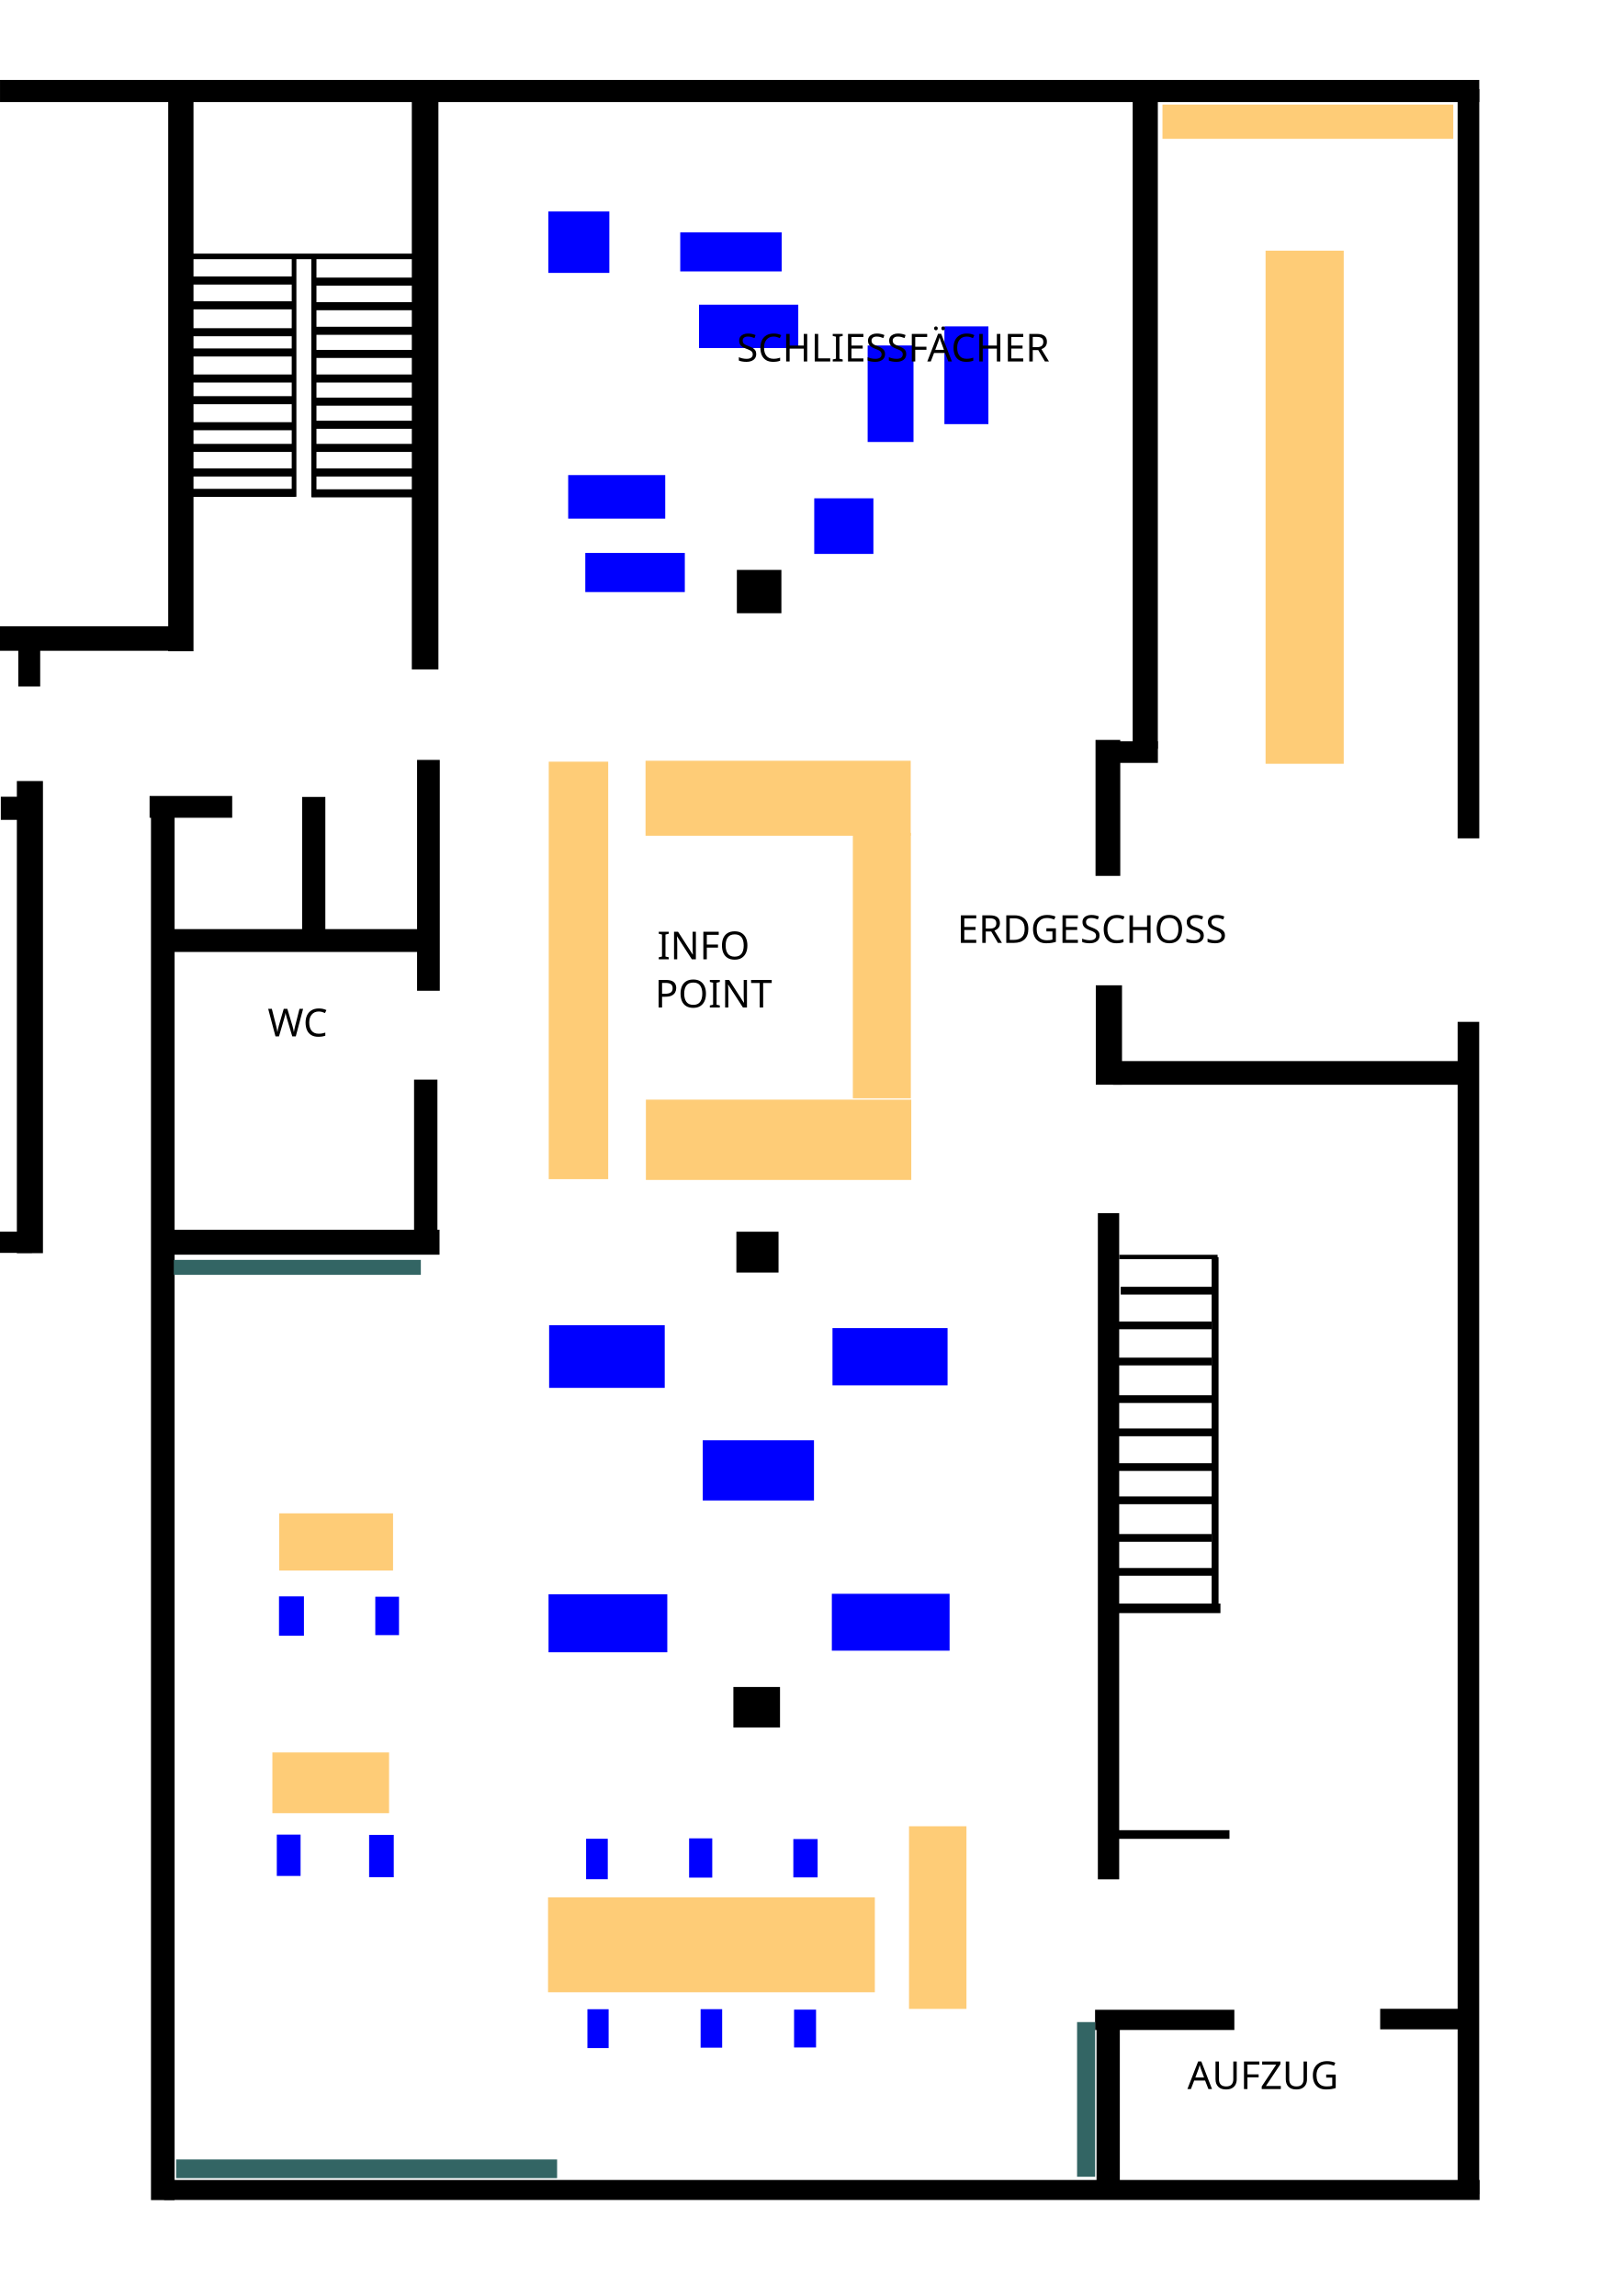
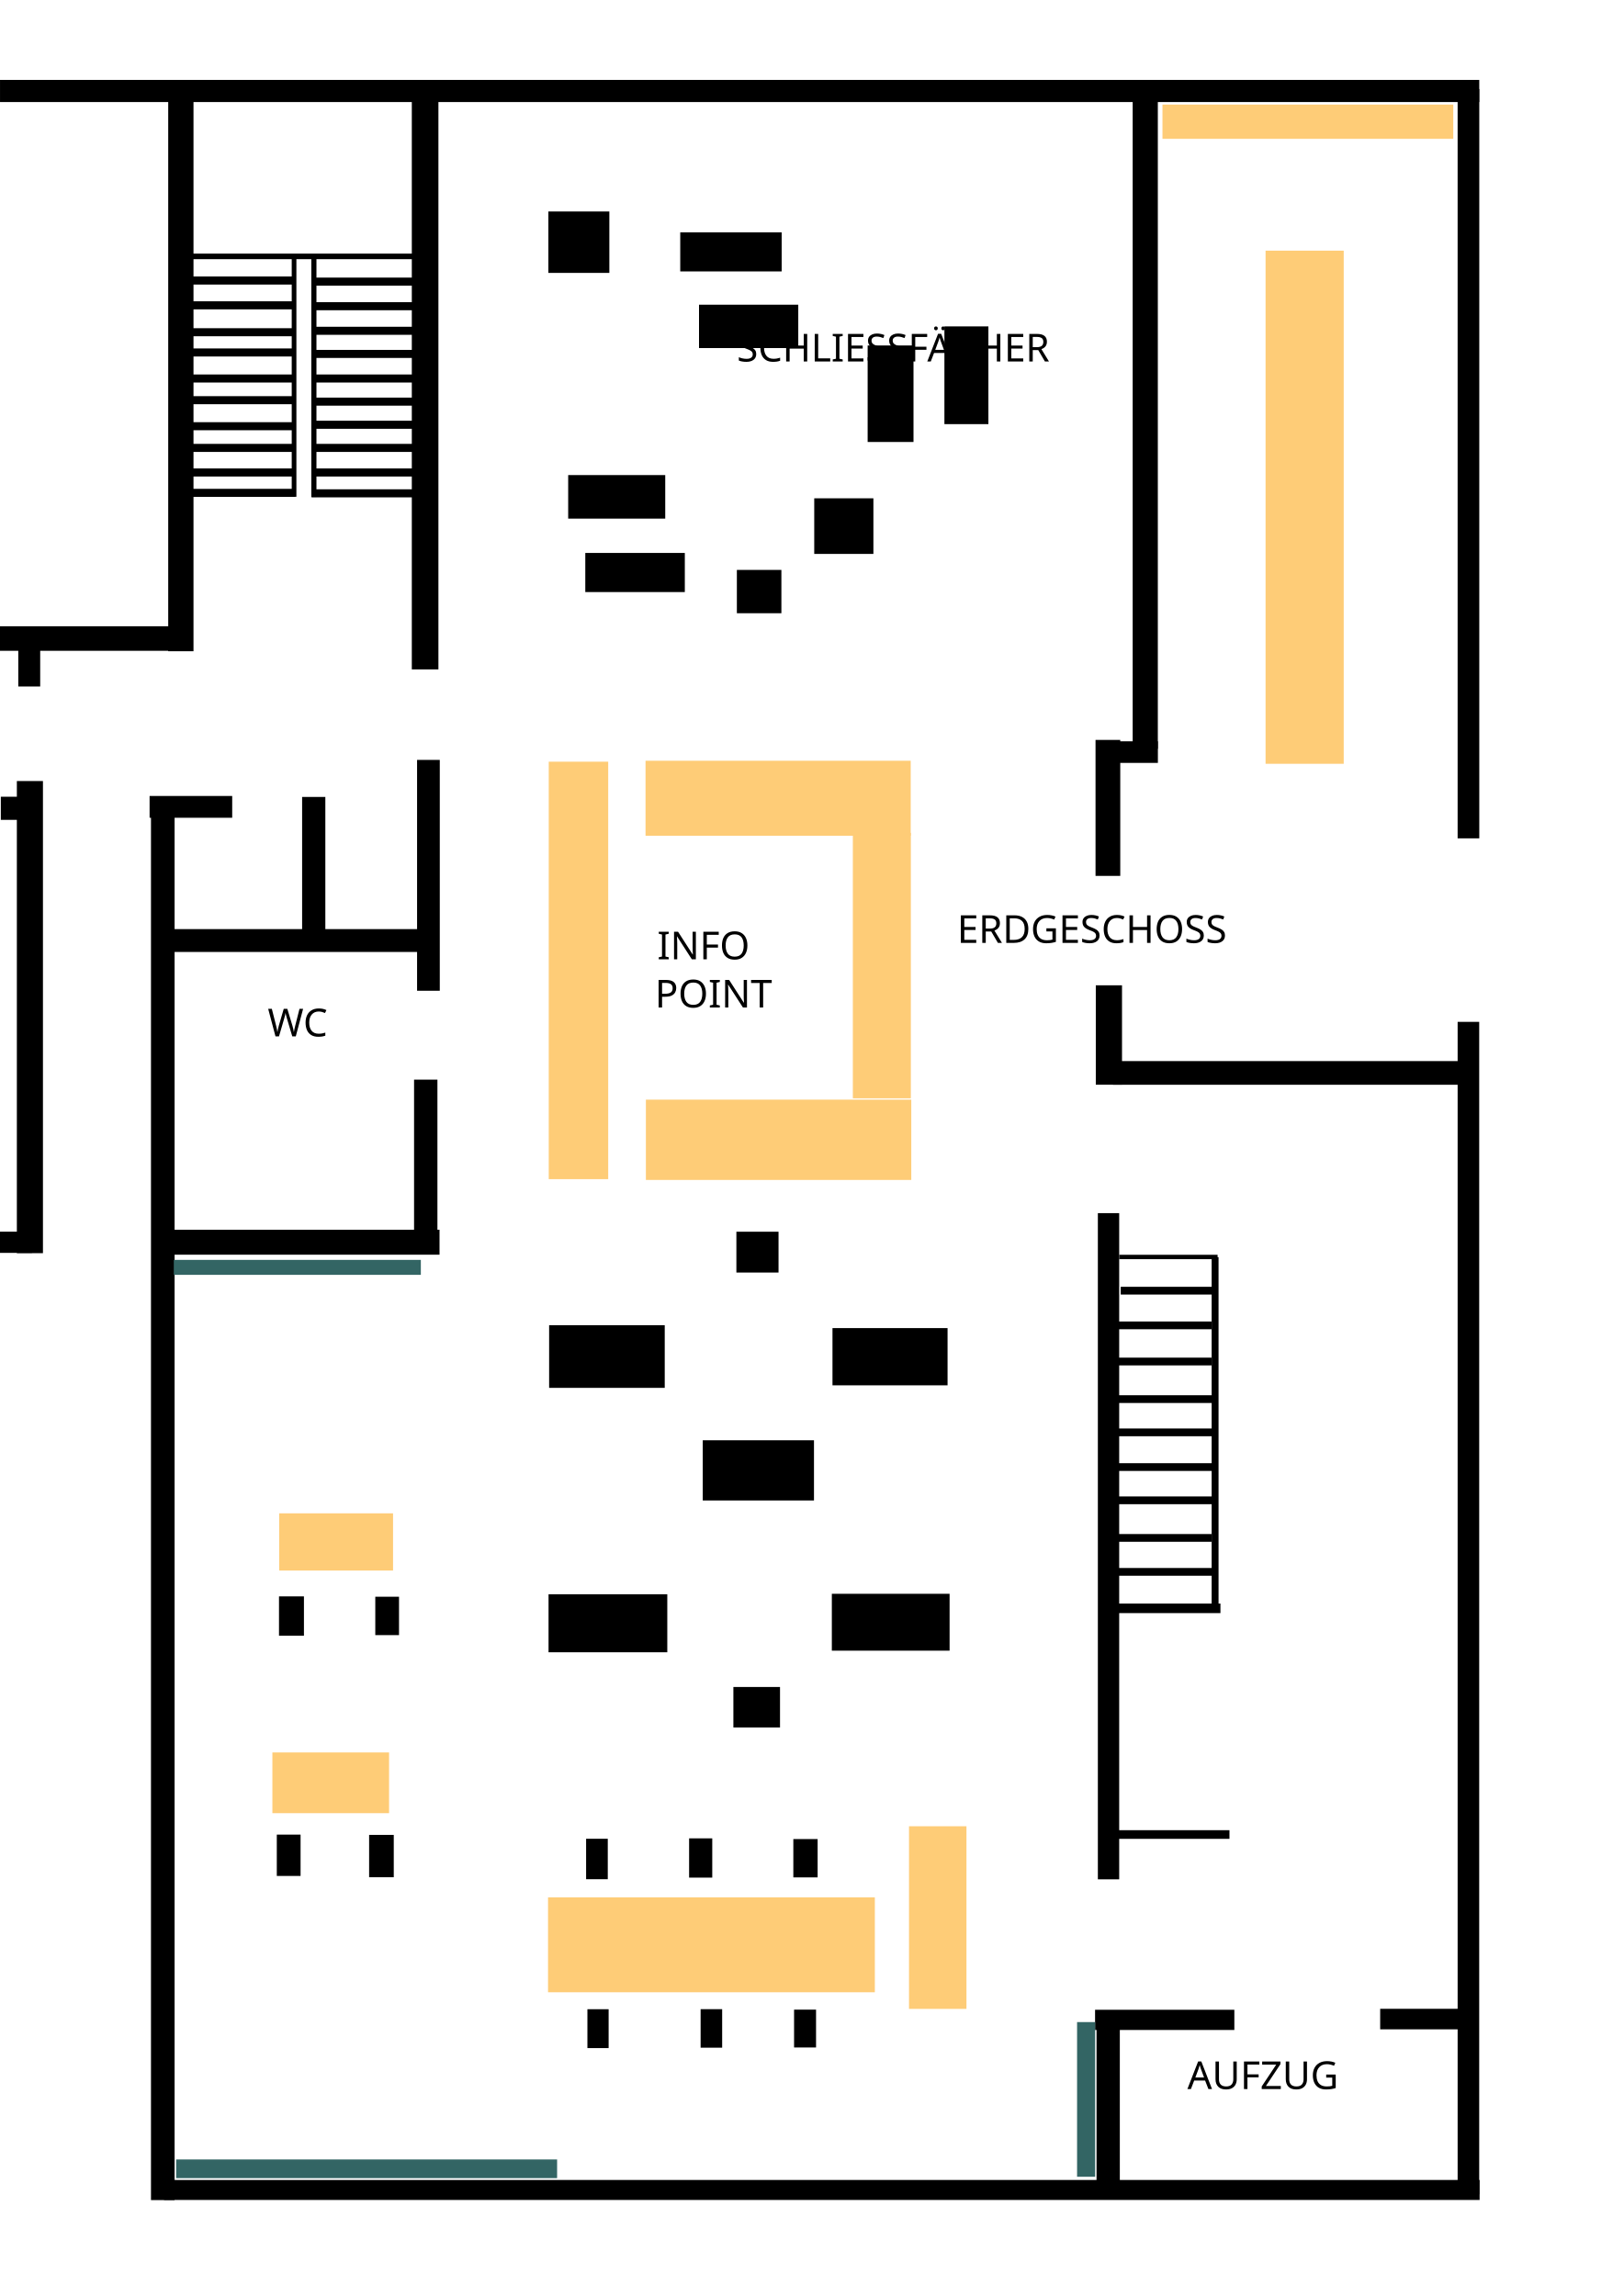
<svg xmlns="http://www.w3.org/2000/svg" height="1588" id="svg1" version="1.1" viewBox="0 0 1122.667 1588" width="1122.667">
  <defs id="defs1" />
  <g id="g1">
    <rect class="wall" height="5.57" id="rect31-31" style="fill:#000000" width="72.36" x="216" y="242" />
    <rect class="wall" height="5.57" id="rect31-68" style="fill:#000000" width="72.36" x="217" y="226" />
    <rect class="wall" height="5.57" id="rect31-49" style="fill:#000000" width="72.36" x="216" y="209" />
    <rect class="wall" height="5.57" id="rect31-71" style="fill:#000000" width="72.36" x="216" y="192" />
    <rect class="wall" height="15.31" id="rect1" style="fill:#000000" width="1022.931" x="0.013" y="55.27" />
    <rect class="wall" height="382.52" id="rect2" style="fill:#000000" width="17.478" x="116.329" y="67.905" />
    <rect class="wall" height="16.968" id="rect3" style="fill:#000000" width="121.419" x="-0.811" y="433.147" />
    <rect class="wall" height="25.634" id="rect4" style="fill:#000000" width="15.152" x="12.644" y="449.168" />
    <rect class="wall" height="15.993" id="rect5" style="fill:#000000" width="20.372" x="0.563" y="551.053" />
    <rect class="wall" height="326.539" id="rect6" style="fill:#000000" width="18.041" x="11.659" y="540.198" />
    <rect class="wall" height="14.658" id="rect7" style="fill:#000000" width="22.407" x="-0.27" y="851.881" />
    <rect class="wall" height="17.257" id="rect8" style="fill:#000000" width="189.391" x="114.55" y="850.533" />
    <rect class="wall" height="109.669" id="rect9" style="fill:#000000" width="16.156" x="286.334" y="746.723" />
    <rect class="wall" height="15.068" id="rect10" style="fill:#000000" width="57.13" x="103.442" y="550.528" />
    <rect class="wall" height="96.525" id="rect11" style="fill:#000000" width="16.058" x="208.922" y="551.195" />
    <rect class="wall" height="159.666" id="rect12" style="fill:#000000" width="15.7" x="288.417" y="525.579" />
    <rect class="wall" height="15.805" id="rect13" style="fill:#000000" width="179.866" x="114.775" y="642.607" />
    <rect class="wall" height="957.383" id="rect14" style="fill:#000000" width="16.321" x="104.409" y="564.282" />
    <rect class="wall" height="13.826" id="rect15" style="fill:#000000;stroke-width:1.435" width="909.736" x="113.446" y="1507.749" />
    <rect class="wall" height="13.975" id="rect16" style="fill:#000000" width="96.312" x="757.266" y="1390.035" />
    <rect class="wall" height="112.698" id="rect17" style="fill:#000000" width="16.103" x="758.281" y="1400.862" />
    <rect class="wall" height="14.193" id="rect18" style="fill:#000000" width="67.693" x="954.422" y="1389.363" />
    <rect class="wall" height="810.871" id="rect19" style="fill:#000000" width="14.916" x="1007.986" y="706.757" />
    <rect class="wall" height="68.737" id="rect20" style="fill:#000000" width="18.12" x="757.774" y="681.472" />
    <rect class="wall" height="16.37" id="rect21" style="fill:#000000" width="241.31" x="769.6" y="733.89" />
    <rect class="wall" height="460.77" id="rect22" style="fill:#000000" width="14.749" x="759.198" y="839.049" />
    <rect class="wall" height="94.047" id="rect23" style="fill:#000000" width="17.103" x="757.584" y="511.756" />
    <rect class="wall" height="14.927" id="rect24" style="fill:#000000" width="40.022" x="760.688" y="512.724" />
    <rect class="wall" height="449.894" id="rect25" style="fill:#000000" width="17.39" x="783.278" y="67.986" />
    <rect class="wall" height="518.263" id="rect26" style="fill:#000000" width="14.976" x="1007.981" y="61.568" />
    <rect class="wall" height="396.925" id="rect27" style="fill:#000000" width="18.392" x="284.781" y="66.053" />
    <rect class="wall" height="3.835" id="rect28" style="fill:#000000" width="154.011" x="131.652" y="175.418" />
    <rect class="wall" height="166.828" id="rect29" style="fill:#000000" width="3.231" x="201.732" y="176.769" />
    <rect class="wall" height="167.381" id="rect30" style="fill:#000000" width="3.552" x="215.28" y="176.292" />
    <rect class="wall" height="5.57" id="rect31" style="fill:#000000" width="72.36" x="130.208" y="191.237" />
    <rect class="wall" height="5.57" id="rect31-3" style="fill:#000000" width="72.36" x="129.849" y="208.39" />
    <rect class="wall" height="5.57" id="rect31-1" style="fill:#000000" width="72.36" x="130" y="227" />
    <rect class="wall" height="5.57" id="rect31-36" style="fill:#000000" width="72.36" x="131.939" y="241" />
    <rect class="wall" height="5.57" id="rect31-18" style="fill:#000000" width="72.36" x="131.524" y="259" />
    <rect class="wall" height="5.57" id="rect31-2" style="fill:#000000" width="72.36" x="131" y="274" />
    <rect class="wall" height="5.57" id="rect31-22" style="fill:#000000" width="72.36" x="130" y="292" />
    <rect class="wall" height="5.57" id="rect31-6" style="fill:#000000" width="72.36" x="132.049" y="307" />
    <rect class="wall" height="5.57" id="rect31-19" style="fill:#000000" width="72.36" x="132" y="324" />
    <rect class="wall" height="5.57" id="rect31-5" style="fill:#000000" width="72.36" x="131.683" y="338.098" />
    <rect class="wall" height="5.57" id="rect31-0" style="fill:#000000" width="72.36" x="215.427" y="338.415" />
    <rect class="wall" height="5.57" id="rect31-61" style="fill:#000000" width="72.36" x="216" y="324" />
    <rect class="wall" height="5.57" id="rect31-65" style="fill:#000000" width="72.36" x="216" y="307" />
    <rect class="wall" height="5.57" id="rect31-4" style="fill:#000000" width="72.36" x="216" y="291" />
    <rect class="wall" height="5.57" id="rect31-7" style="fill:#000000" width="72.36" x="217" y="275" />
    <rect class="wall" height="5.57" id="rect31-78" style="fill:#000000" width="72.36" x="216" y="259" />
    <rect class="wall" height="5.982" id="rect32" style="fill:#000000" width="77.743" x="772.46" y="1265.83" />
    <rect class="wall" height="3.035" id="rect33" style="fill:#000000" width="68.003" x="773.989" y="867.858" />
    <rect class="wall" height="6.613" id="rect34" style="fill:#000000" width="73.15" x="770.811" y="1109.071" />
    <rect class="wall" height="240.568" id="rect35" style="fill:#000000" width="4.77" x="837.885" y="869.512" />
    <rect class="wall" height="5.358" id="rect36" style="fill:#000000" width="65.821" x="772.675" y="1084.486" />
    <rect class="wall" height="5.358" id="rect36-2" style="fill:#000000" width="65.821" x="772" y="1061" />
    <rect class="wall" height="5.358" id="rect36-1" style="fill:#000000" width="65.821" x="773" y="1035" />
    <rect class="wall" height="5.358" id="rect36-0" style="fill:#000000" width="65.821" x="773" y="1012" />
    <rect class="wall" height="5.358" id="rect36-11" style="fill:#000000" width="65.821" x="773" y="988" />
    <rect class="wall" height="5.358" id="rect36-6" style="fill:#000000" width="65.821" x="773" y="965" />
    <rect class="wall" height="5.358" id="rect36-63" style="fill:#000000" width="65.821" x="772" y="939" />
    <rect class="wall" height="5.358" id="rect36-29" style="fill:#000000" width="65.821" x="772" y="914" />
    <rect class="wall" height="5.358" id="rect36-8" style="fill:#000000" width="65.821" x="775" y="890" />
    <rect class="wall" height="28.232" id="rect37" style="fill:#000000" width="29.144" x="509.228" y="851.902" />
    <rect class="" height="10.906" id="rect38" style="fill:#336564;fill-opacity:1" width="0.549" x="1485.329" y="741.834" />
    <rect class="" height="12.916" id="rect39" style="fill:#336564;fill-opacity:1" width="263.439" x="121.808" y="1493.563" />
    <rect class="" height="106.976" id="rect40" style="fill:#336564;fill-opacity:1" width="12.487" x="744.821" y="1398.549" />
    <rect class="" height="10.346" id="rect41" style="fill:#336564;fill-opacity:1" width="170.841" x="120.18" y="871.382" />
    <rect class="" height="65.649" id="rect42" style="fill:#fecc77;fill-opacity:1" width="225.993" x="378.982" y="1312.284" />
    <rect class="" height="126.318" id="rect43" style="fill:#fecc77;fill-opacity:1" width="39.734" x="628.601" y="1263.105" />
    <rect class="" height="41.999" id="rect44" style="fill:#fecc77;fill-opacity:1" width="80.69" x="188.362" y="1212.061" />
    <rect class="" height="39.556" id="rect45" style="fill:#fecc77;fill-opacity:1" width="78.714" x="193.087" y="1046.678" />
    <rect class="" height="51.86" id="rect46" style="fill:#fecc77;fill-opacity:1" width="183.38" x="446.402" y="526.164" />
    <rect class="" height="55.54" id="rect47" style="fill:#fecc77;fill-opacity:1" width="183.521" x="446.652" y="760.557" />
    <rect class="" height="183.603" id="rect48" style="fill:#fecc77;fill-opacity:1" width="40.098" x="589.765" y="576.042" />
    <rect class="" height="288.732" id="rect49" style="fill:#fecc77;fill-opacity:1" width="41.116" x="379.473" y="526.809" />
    <rect class="" height="354.898" id="rect50" style="fill:#fecc77;fill-opacity:1" width="54.046" x="875.168" y="173.365" />
    <rect class="" height="23.701" id="rect51" style="fill:#fecc77;fill-opacity:1" width="201.093" x="803.875" y="72.317" />
    <rect class="wall" height="29.957" id="rect52" style="fill:#000000;fill-opacity:1" width="30.788" x="509.562" y="394.177" />
-     <rect class="rect_chair" height="40.137" id="S1" style="fill:#0000ff;fill-opacity:1" width="82.115" x="379.334" y="1102.646" />
-     <rect class="rect_chair" height="39.339" id="S2" style="fill:#0000ff;fill-opacity:1" width="81.422" x="575.238" y="1102.327" />
-     <rect class="rect_chair" height="41.634" id="S3" style="fill:#0000ff;fill-opacity:1" width="76.919" x="485.964" y="996.146" />
-     <rect class="rect_chair" height="39.586" id="S4" style="fill:#0000ff;fill-opacity:1" width="79.576" x="575.684" y="918.561" />
-     <rect class="rect_chair" height="43.345" id="S5" style="fill:#0000ff;fill-opacity:1" width="79.943" x="379.735" y="916.555" />
-     <rect class="rect_chair" height="26.993" id="S6" style="fill:#0000ff;fill-opacity:1" width="70.133" x="470.404" y="160.727" />
-     <rect class="rect_chair" height="30.002" id="S7" style="fill:#0000ff;fill-opacity:1" width="68.636" x="483.388" y="210.74" />
-     <rect class="rect_chair" height="66.751" id="S8" style="fill:#0000ff;fill-opacity:1" width="31.71" x="599.999" y="238.941" />
-     <rect class="rect_chair" height="67.6" id="S9" style="fill:#0000ff;fill-opacity:1" width="30.415" x="653.085" y="225.743" />
-     <rect class="rect_chair" height="30.107" id="S10" style="fill:#0000ff;fill-opacity:1" width="67.115" x="392.912" y="328.583" />
-     <rect class="rect_chair" height="27.059" id="S11" style="fill:#0000ff;fill-opacity:1" width="68.823" x="404.746" y="382.437" />
+     <rect class="rect_chair" height="40.137" id="S1" width="82.115" x="379.334" y="1102.646" />
+     <rect class="rect_chair" height="39.339" id="S2" width="81.422" x="575.238" y="1102.327" />
+     <rect class="rect_chair" height="41.634" id="S3" width="76.919" x="485.964" y="996.146" />
+     <rect class="rect_chair" height="39.586" id="S4" width="79.576" x="575.684" y="918.561" />
+     <rect class="rect_chair" height="43.345" id="S5" width="79.943" x="379.735" y="916.555" />
+     <rect class="rect_chair" height="26.993" id="S6" width="70.133" x="470.404" y="160.727" />
+     <rect class="rect_chair" height="30.002" id="S7" width="68.636" x="483.388" y="210.74" />
+     <rect class="rect_chair" height="66.751" id="S8" width="31.71" x="599.999" y="238.941" />
+     <rect class="rect_chair" height="67.6" id="S9" width="30.415" x="653.085" y="225.743" />
+     <rect class="rect_chair" height="30.107" id="S10" width="67.115" x="392.912" y="328.583" />
+     <rect class="rect_chair" height="27.059" id="S11" width="68.823" x="404.746" y="382.437" />
    <rect class="wall" height="28.005" id="rect64" style="fill:#000000;fill-opacity:1" width="32.243" x="507.153" y="1166.785" />
-     <rect class="rect_chair" height="27.179" id="S12" style="fill:#0000ff;fill-opacity:1" width="17.245" x="192.937" y="1104.124" />
-     <rect class="rect_chair" height="26.544" id="S13" style="fill:#0000ff;fill-opacity:1" width="16.405" x="259.521" y="1104.362" />
-     <rect class="rect_chair" height="28.581" id="S14" style="fill:#0000ff;fill-opacity:1" width="16.44" x="191.415" y="1268.895" />
-     <rect class="rect_chair" height="29.285" id="S15" style="fill:#0000ff;fill-opacity:1" width="17.039" x="255.255" y="1269.084" />
-     <rect class="rect_chair" height="27.983" id="S16" style="fill:#0000ff;fill-opacity:1" width="14.985" x="405.306" y="1271.755" />
-     <rect class="rect_chair" height="26.517" id="S17" style="fill:#0000ff;fill-opacity:1" width="16.8" x="548.607" y="1271.962" />
-     <rect class="rect_chair" height="27.155" id="S18" style="fill:#0000ff;fill-opacity:1" width="16.009" x="476.534" y="1271.475" />
-     <rect class="rect_chair" height="26.886" id="S19" style="fill:#0000ff;fill-opacity:1" width="14.671" x="406.208" y="1389.651" />
-     <rect class="rect_chair" height="26.637" id="S20" style="fill:#0000ff;fill-opacity:1" width="14.903" x="484.49" y="1389.619" />
-     <rect class="rect_chair" height="26.17" id="S21" style="fill:#0000ff;fill-opacity:1" width="15.198" x="549.117" y="1389.945" />
+     <rect class="rect_chair" height="27.179" id="S12" width="17.245" x="192.937" y="1104.124" />
+     <rect class="rect_chair" height="26.544" id="S13" width="16.405" x="259.521" y="1104.362" />
+     <rect class="rect_chair" height="28.581" id="S14" width="16.44" x="191.415" y="1268.895" />
+     <rect class="rect_chair" height="29.285" id="S15" width="17.039" x="255.255" y="1269.084" />
+     <rect class="rect_chair" height="27.983" id="S16" width="14.985" x="405.306" y="1271.755" />
+     <rect class="rect_chair" height="26.517" id="S17" width="16.8" x="548.607" y="1271.962" />
+     <rect class="rect_chair" height="27.155" id="S18" width="16.009" x="476.534" y="1271.475" />
+     <rect class="rect_chair" height="26.886" id="S19" width="14.671" x="406.208" y="1389.651" />
+     <rect class="rect_chair" height="26.637" id="S20" width="14.903" x="484.49" y="1389.619" />
+     <rect class="rect_chair" height="26.17" id="S21" width="15.198" x="549.117" y="1389.945" />
    <text class="wall" id="text74" style="font-size:26.667px;font-family:sans-serif;-inkscape-font-specification:sans-serif;text-align:center;text-anchor:middle;fill:#000000;fill-opacity:1" x="890.719" xml:space="preserve" y="1444.874">
      <tspan id="tspan74" style="font-size:26.667px" x="890.719" y="1444.874">AUFZUG</tspan>
    </text>
    <text class="wall" id="text75" style="font-size:26.667px;font-family:sans-serif;-inkscape-font-specification:sans-serif;text-align:center;text-anchor:middle;fill:#000000;fill-opacity:1" x="772.434" xml:space="preserve" y="652.129">
      <tspan id="tspan75" x="772.434" y="652.129">ERDGESCHOSS</tspan>
    </text>
    <text class="wall" id="text76" style="font-size:26.667px;font-family:sans-serif;-inkscape-font-specification:sans-serif;text-align:center;text-anchor:middle;fill:#000000;fill-opacity:1" x="223.176" xml:space="preserve" y="716.803">
      <tspan id="tspan76" x="223.176" y="716.803">WC</tspan>
    </text>
-     <rect class="rect_chair" height="38.464" id="S22" style="fill:#0000ff;fill-opacity:1" width="40.907" x="563.066" y="344.645" />
-     <rect class="rect_chair" height="42.477" id="S23" style="fill:#0000ff;fill-opacity:1" width="42.167" x="379.212" y="146.271" />
+     <rect class="rect_chair" height="38.464" id="S22" width="40.907" x="563.066" y="344.645" />
+     <rect class="rect_chair" height="42.477" id="S23" width="42.167" x="379.212" y="146.271" />
    <text class="wall" id="text77" style="font-size:26.667px;font-family:sans-serif;-inkscape-font-specification:sans-serif;text-align:center;text-anchor:middle;fill:#000000;fill-opacity:1" x="898" xml:space="preserve" y="341.96">
      <tspan id="tspan77" style="writing-mode:tb-rl" x="635" y="250">SCHLIESSFÄCHER</tspan>
    </text>
    <text class="wall" id="text78" style="font-size:26.667px;font-family:sans-serif;-inkscape-font-specification:sans-serif;text-align:center;writing-mode:lr-tb;text-anchor:middle;fill:#000000;fill-opacity:1" x="510.738" xml:space="preserve" y="663.47">
      <tspan id="tspan78" x="510.738" y="663.47">INFO</tspan>
      <tspan id="tspan79" x="510.738" y="696.804">POINT</tspan>
    </text>
  </g>
</svg>
